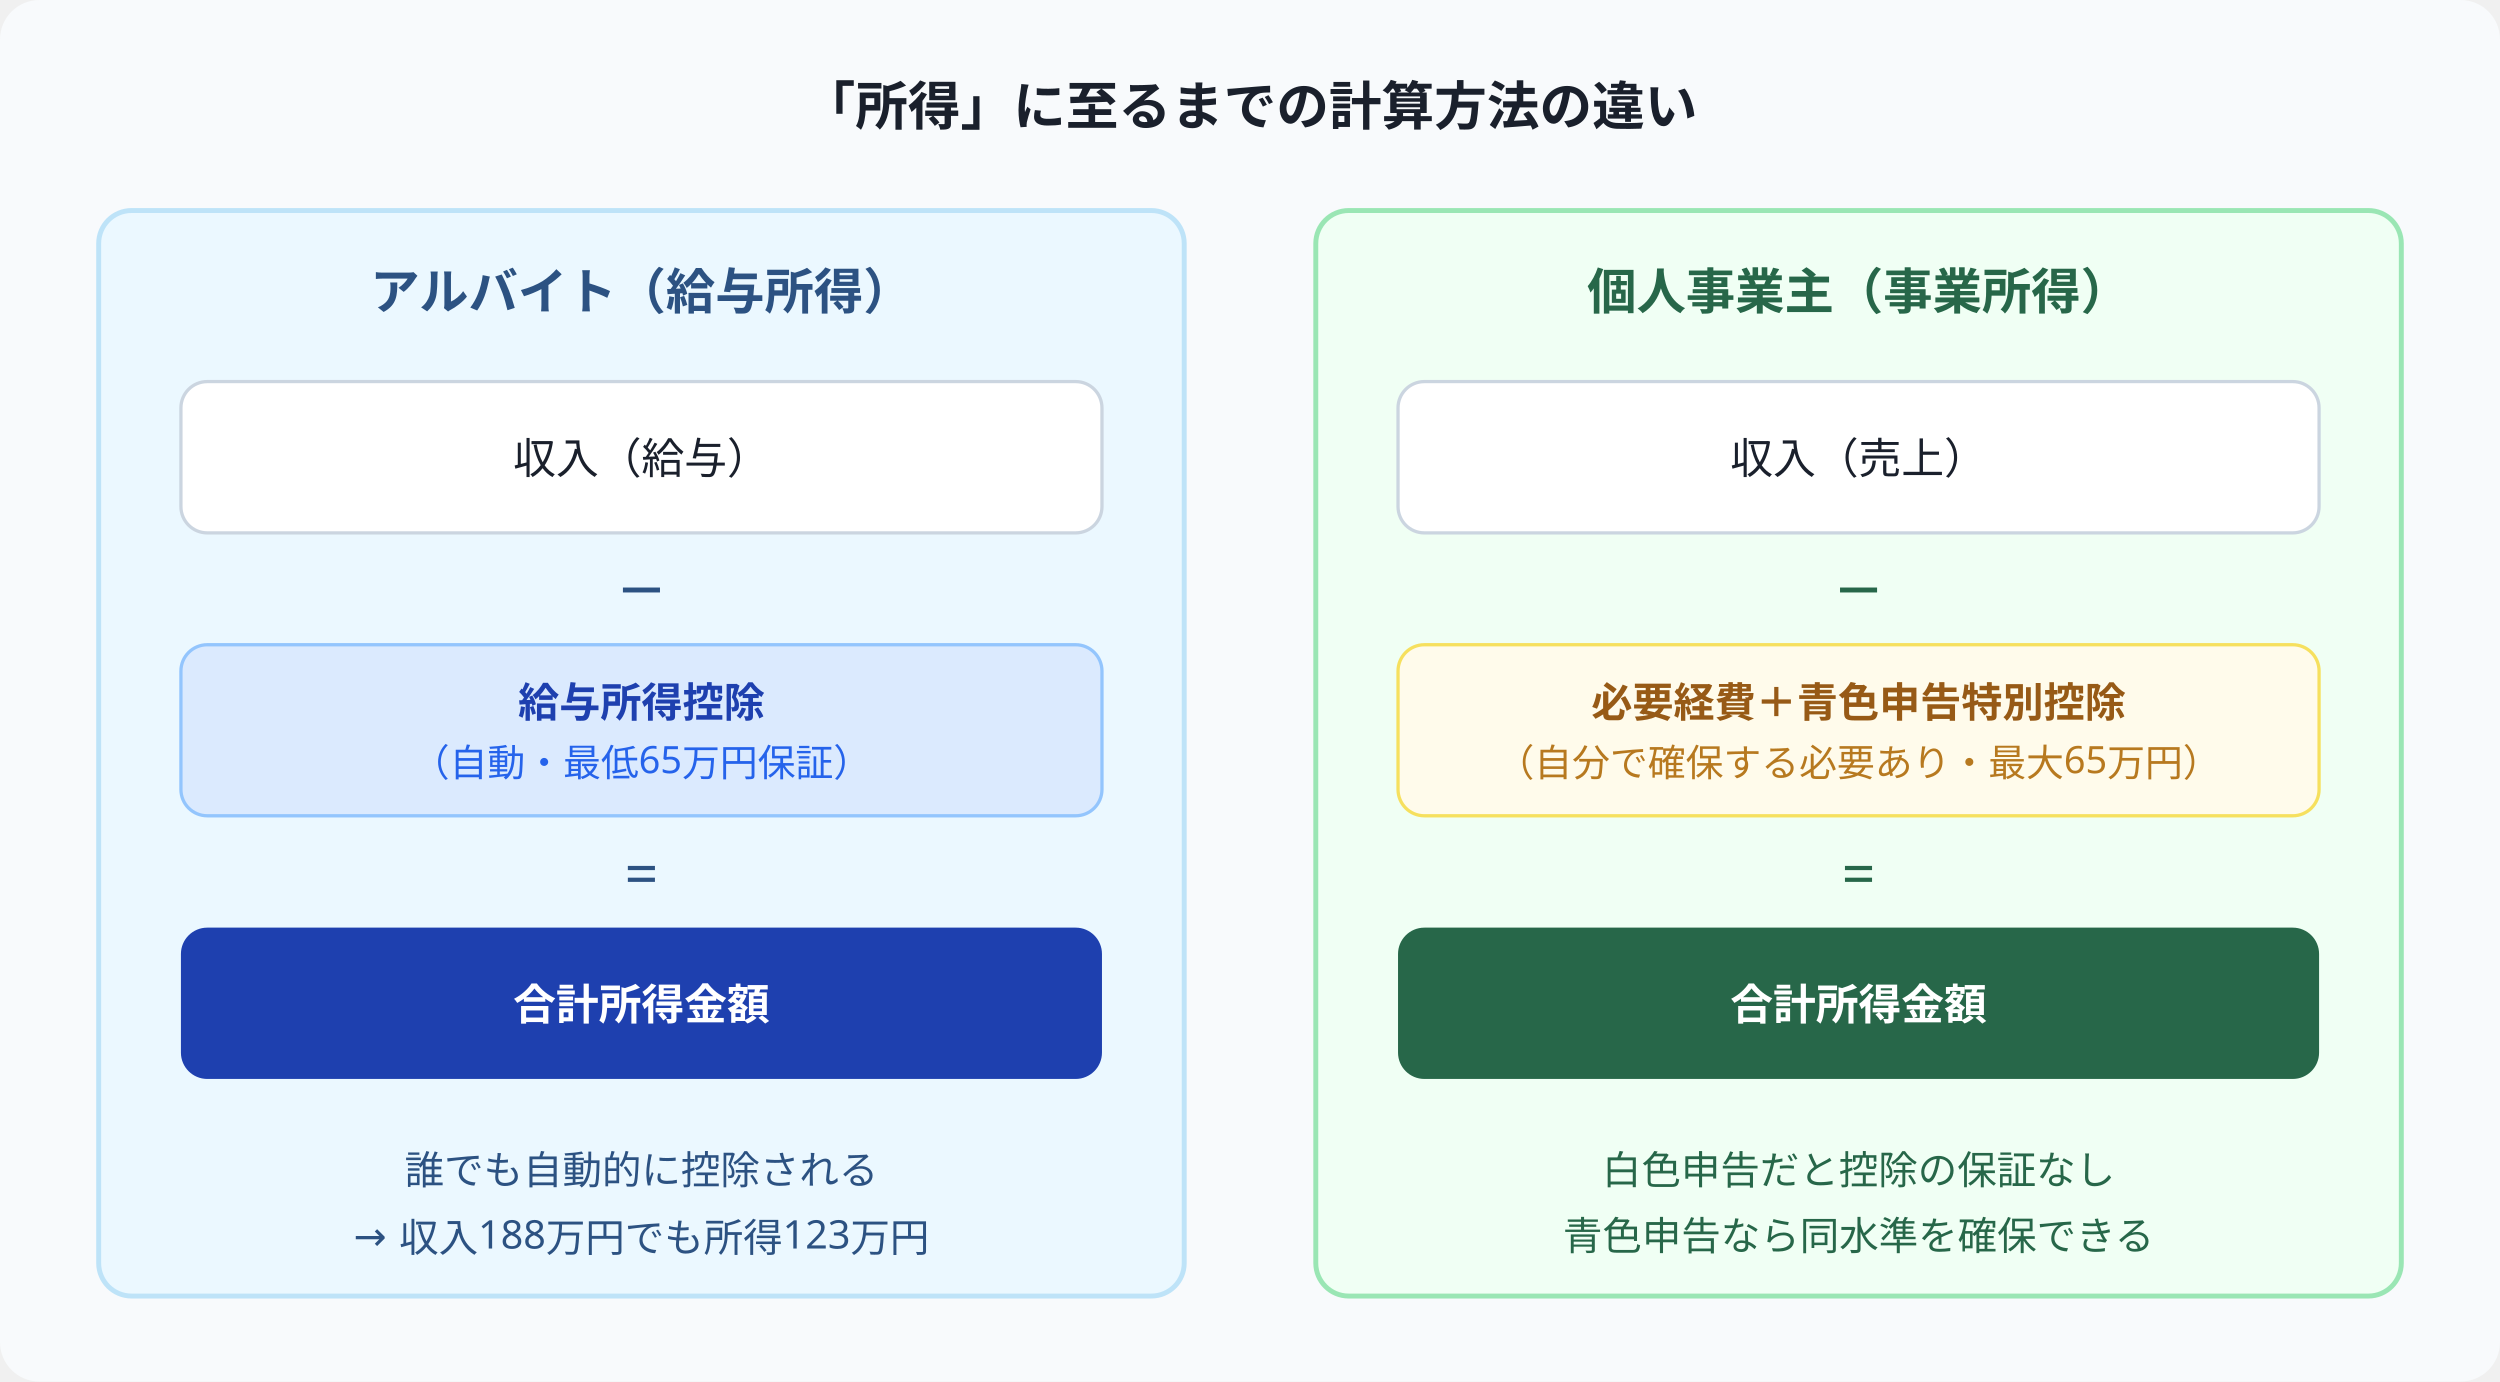
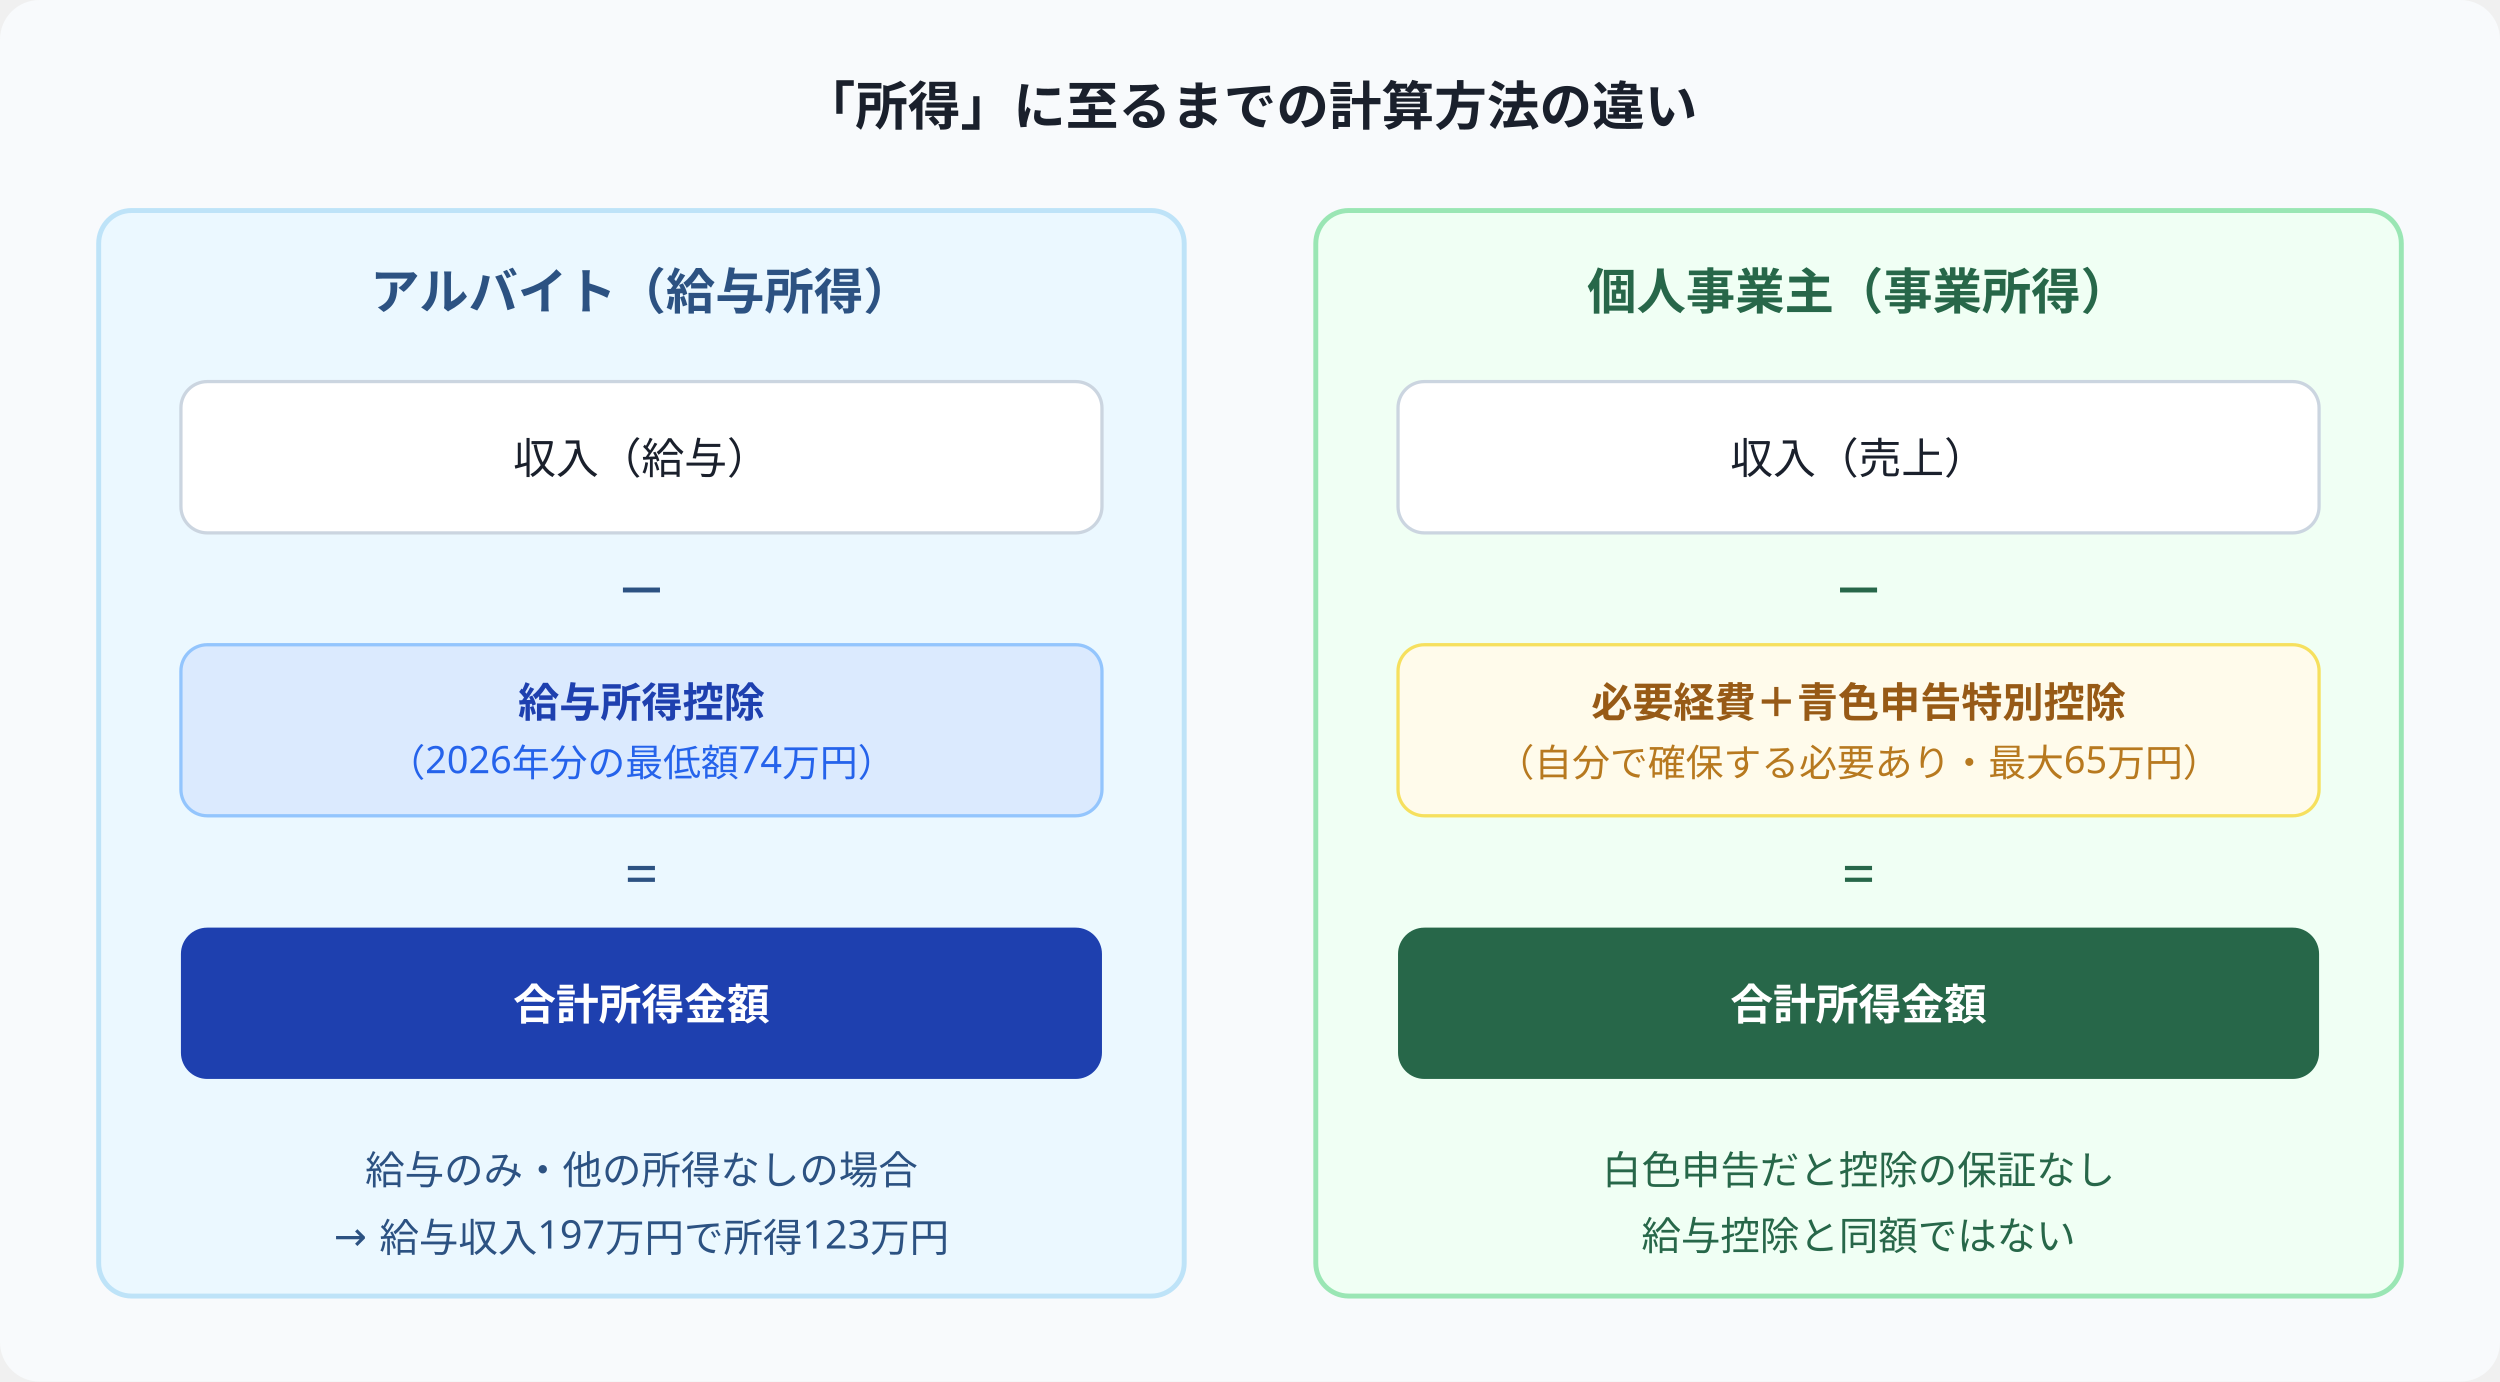
<svg xmlns="http://www.w3.org/2000/svg" viewBox="0 0 760 420" width="760" height="420">
  <defs>
    <style>text { font-family: 'Noto Sans JP','Hiragino Sans',sans-serif; }</style>
  </defs>
  <rect width="760" height="420" rx="12" fill="#F8FAFC" />
  <text x="380" y="38" text-anchor="middle" font-size="16" font-weight="700" fill="#1A202C">「所得」に至るまでの計算方法の違い</text>
  <rect x="30" y="64" width="330" height="330" rx="10" fill="#EBF8FF" stroke="#BEE3F8" stroke-width="1.5" />
  <text x="195" y="94" text-anchor="middle" font-size="15" font-weight="700" fill="#2C5282">アルバイト（給与所得）</text>
  <rect x="55" y="116" width="280" height="46" rx="8" fill="#ffffff" stroke="#CBD5E0" />
  <text x="195" y="144" text-anchor="middle" font-size="13" fill="#1A202C">収入（給与）</text>
  <text x="195" y="185" text-anchor="middle" font-size="18" fill="#2C5282">−</text>
  <rect x="55" y="196" width="280" height="52" rx="8" fill="#DBEAFE" stroke="#93C5FD" />
  <text x="195" y="218" text-anchor="middle" font-size="12.5" font-weight="700" fill="#1E40AF">給与所得控除</text>
-   <text x="195" y="236" text-anchor="middle" font-size="11.5" fill="#2563EB">（自動・最低65万円保証）</text>
+   <text x="195" y="236" text-anchor="middle" font-size="11.5" fill="#2563EB">（2026年分の最低額74万円）</text>
  <text x="195" y="272" text-anchor="middle" font-size="18" fill="#2C5282">=</text>
  <rect x="55" y="282" width="280" height="46" rx="8" fill="#1E40AF" />
  <text x="195" y="310" text-anchor="middle" font-size="13" font-weight="700" fill="#ffffff">合計所得金額</text>
-   <text x="195" y="360" text-anchor="middle" font-size="12" fill="#2C5282">誰でも自動的に控除される</text>
-   <text x="195" y="380" text-anchor="middle" font-size="12" fill="#2C5282">→ 収入188万円でも所得123万円</text>
+   <text x="195" y="360" text-anchor="middle" font-size="12" fill="#2C5282">給与のみ・他の所得なしの場合</text>
+   <text x="195" y="380" text-anchor="middle" font-size="12" fill="#2C5282">→ 給与収入197万円で所得123万円</text>
  <rect x="400" y="64" width="330" height="330" rx="10" fill="#F0FFF4" stroke="#9AE6B4" stroke-width="1.5" />
  <text x="565" y="94" text-anchor="middle" font-size="15" font-weight="700" fill="#276749">個人事業主（事業所得）</text>
  <rect x="425" y="116" width="280" height="46" rx="8" fill="#ffffff" stroke="#CBD5E0" />
  <text x="565" y="144" text-anchor="middle" font-size="13" fill="#1A202C">収入（売上）</text>
  <text x="565" y="185" text-anchor="middle" font-size="18" fill="#276749">−</text>
  <rect x="425" y="196" width="280" height="52" rx="8" fill="#FFFBEB" stroke="#F6E05E" />
  <text x="565" y="218" text-anchor="middle" font-size="12.5" font-weight="700" fill="#975A16">必要経費＋青色申告特別控除</text>
  <text x="565" y="236" text-anchor="middle" font-size="11.5" fill="#B7791F">（自分で確保する必要あり・最大65万円）</text>
  <text x="565" y="272" text-anchor="middle" font-size="18" fill="#276749">=</text>
  <rect x="425" y="282" width="280" height="46" rx="8" fill="#276749" />
  <text x="565" y="310" text-anchor="middle" font-size="13" font-weight="700" fill="#ffffff">合計所得金額</text>
  <text x="565" y="360" text-anchor="middle" font-size="12" fill="#276749">白色申告だと控除の保証なし</text>
-   <text x="565" y="380" text-anchor="middle" font-size="12" fill="#276749">青色申告なら同水準を確保できる</text>
+   <text x="565" y="380" text-anchor="middle" font-size="12" fill="#276749">給与控除と同額ではない</text>
</svg>
